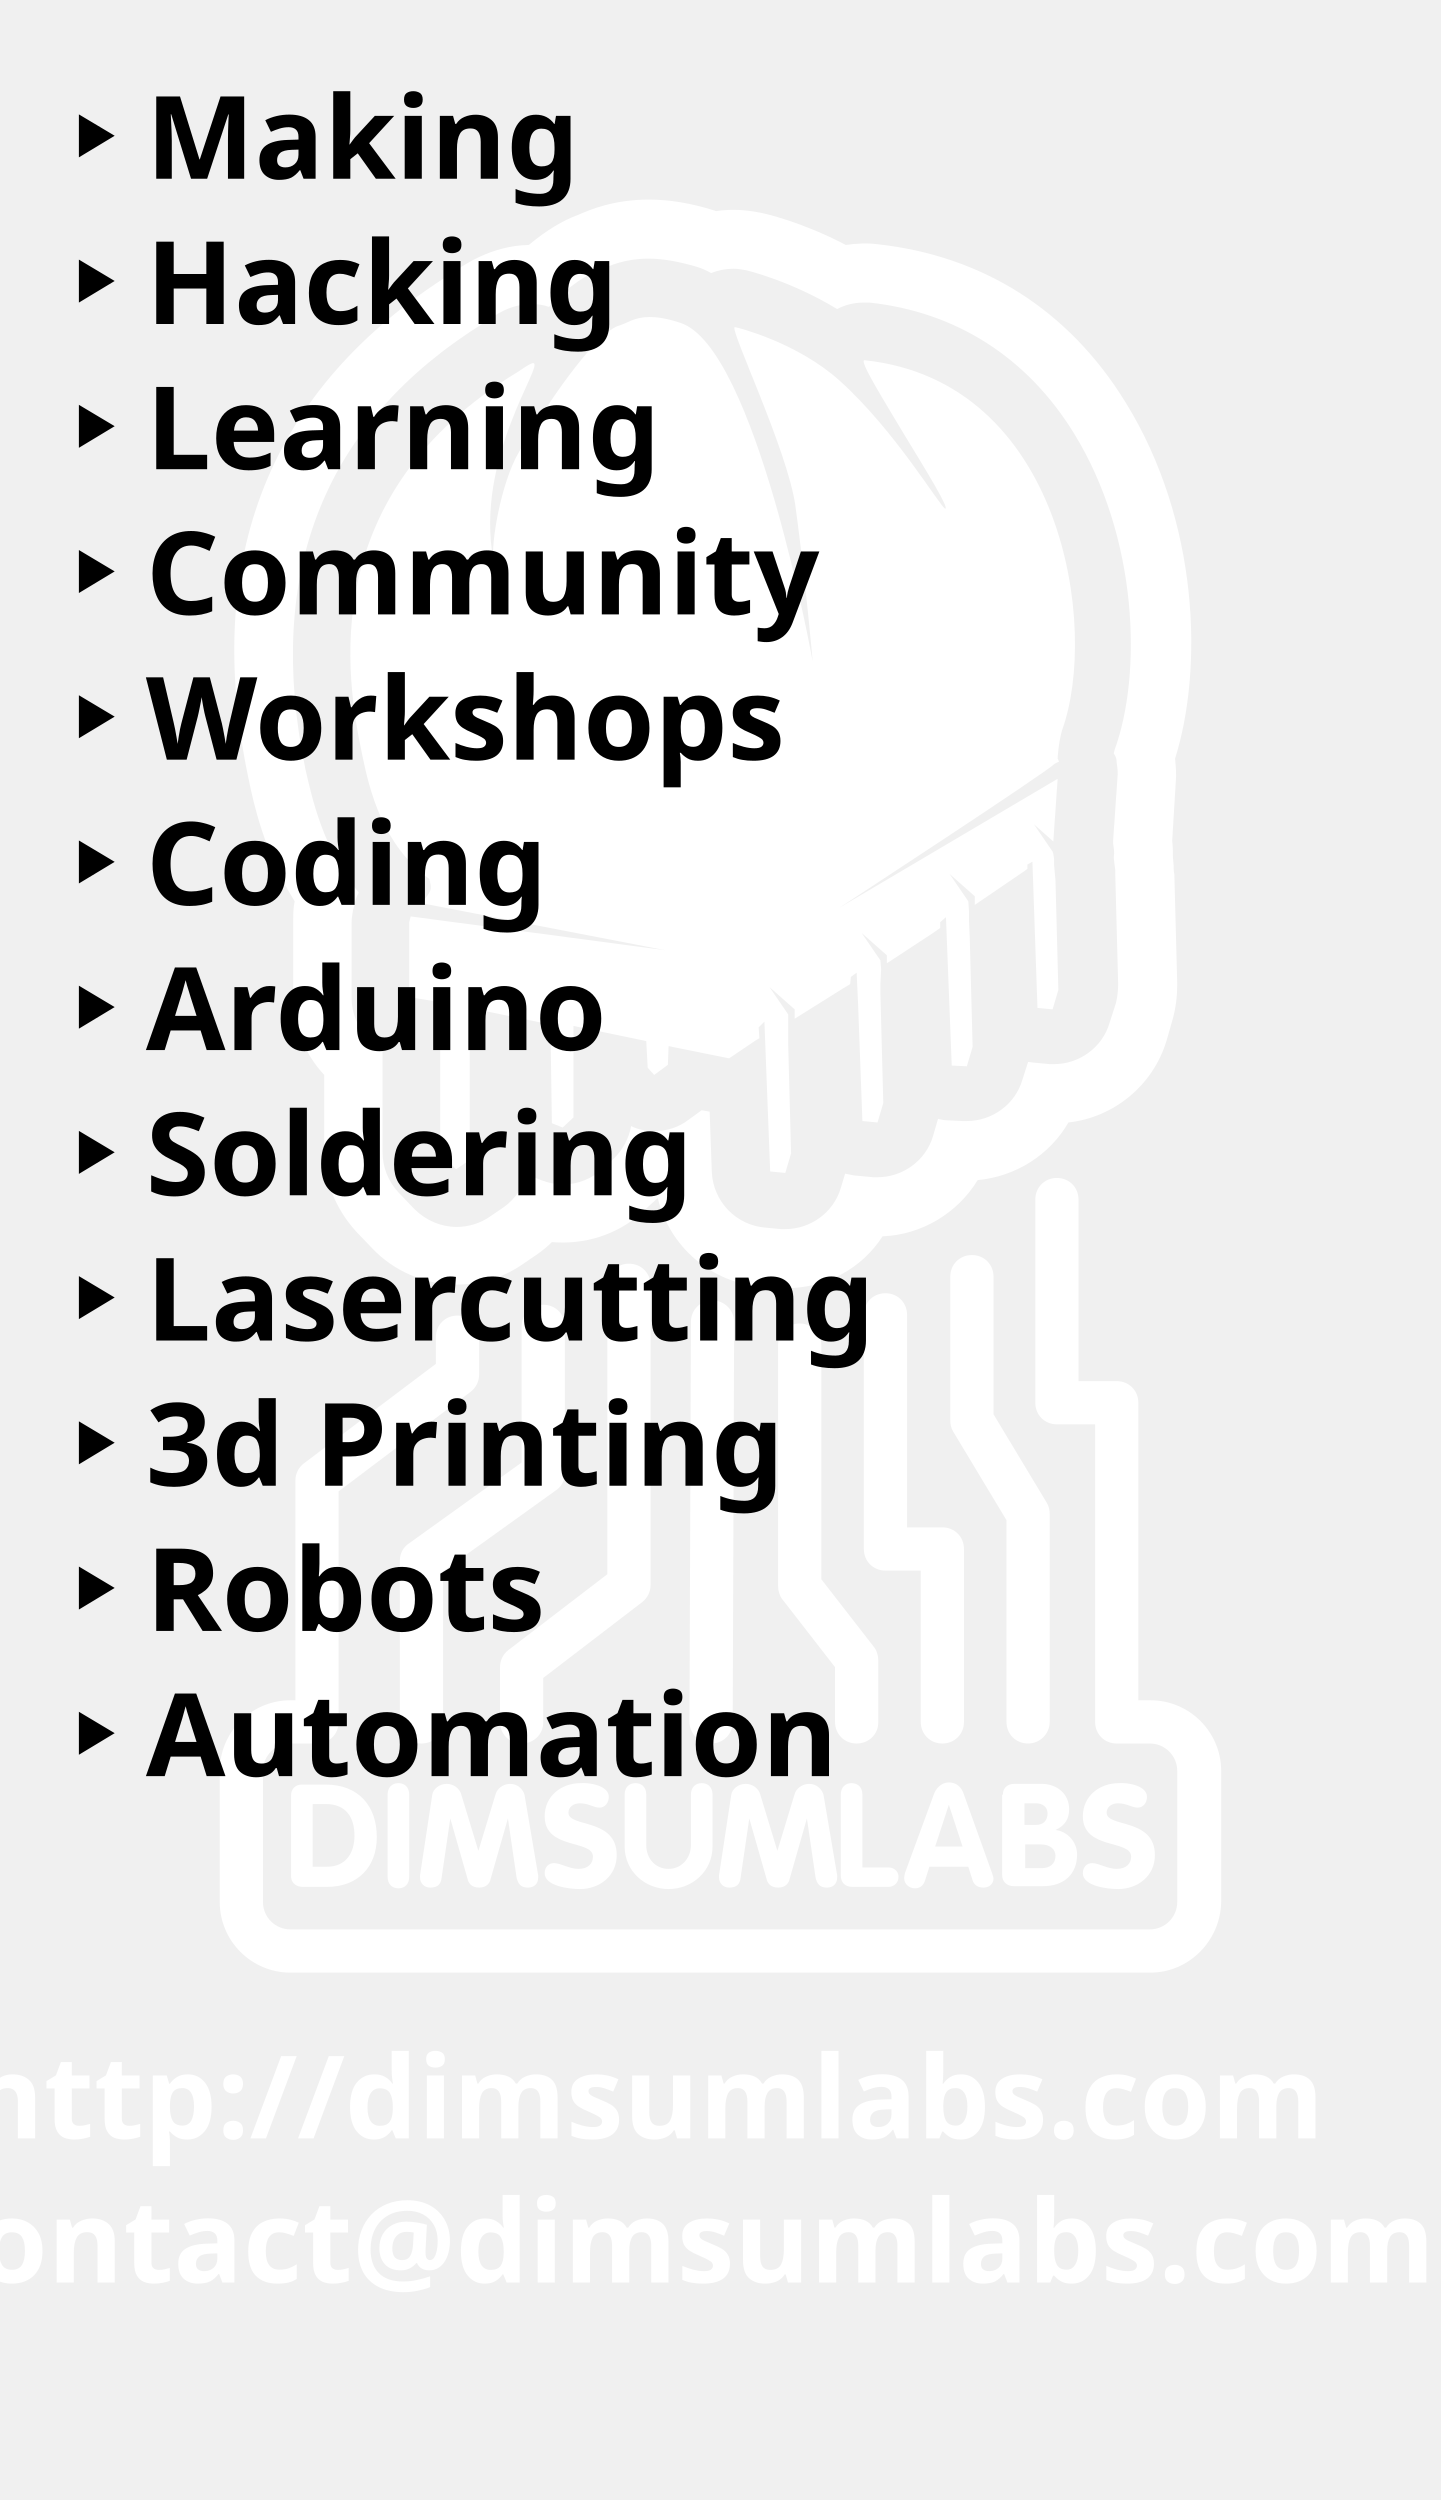
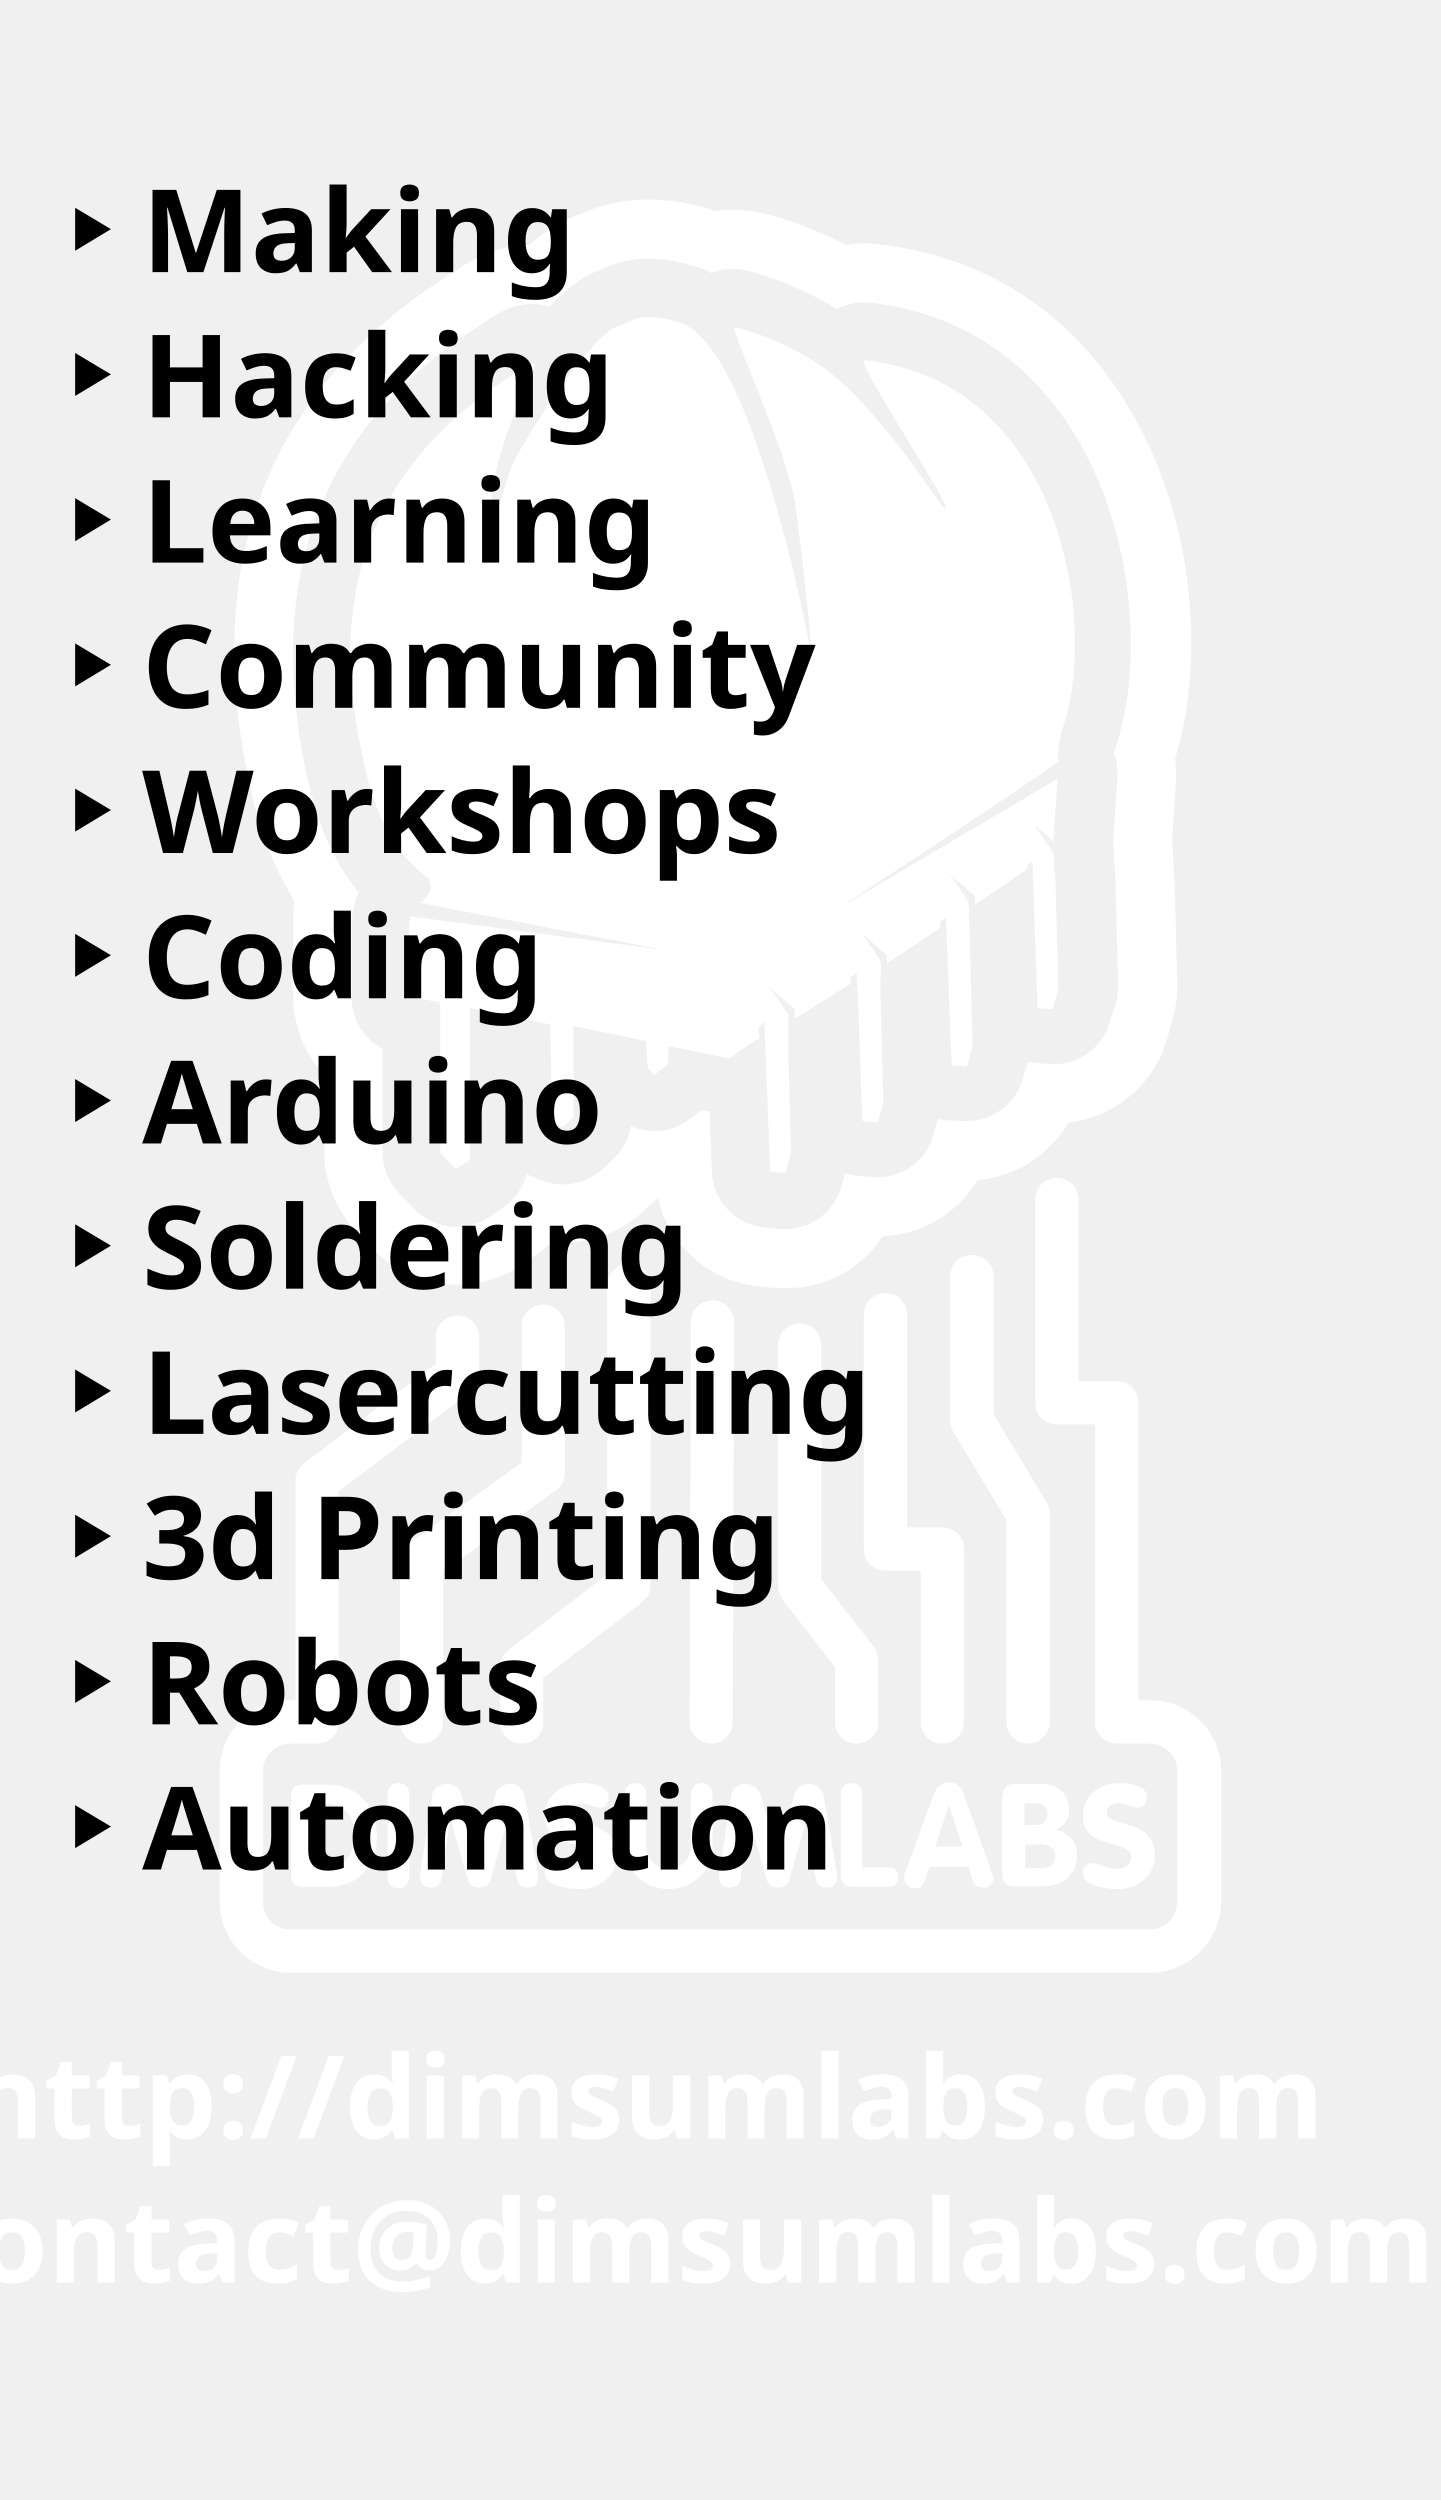
<svg xmlns="http://www.w3.org/2000/svg" version="1.2" id="Layer_1" x="0px" y="0px" viewBox="0 0 200 347" xml:space="preserve">
  <defs id="defs49" />
  <path style="fill:#ffffff" d="m 162.9,120.1 -0.1,-1.1 c 0,-0.8 0,-1.5 -0.1,-2.3 l 0.5,-8.2 c 0.1,-1.1 0,-2.1 -0.1,-3.2 3.9,-12.4 3.4,-32.9 -6.9,-49.5 -7.9,-12.8 -19.8,-20.3 -34.4,-21.9 -1.5,-0.2 -3,-0.1 -4.4,0.1 -6.1,-3.2 -11.3,-4.4 -12,-4.5 -2,-0.4 -4,-0.5 -6,-0.2 -0.1,0 -0.2,-0.1 -0.3,-0.1 -3.2,-1 -6.2,-1.5 -9,-1.5 -4.9,0 -8.2,1.4 -9.8,2.1 -2.2,0.8 -4.5,2.2 -6.9,4.2 -5.3,0.1 -9.2,2.9 -10.8,4 -25.1,15.8 -34.6,39.4 -28.1,70.1 0.7,3.4 2.2,10.3 6.4,17 -0.2,0.9 -0.2,1.8 -0.2,2.7 v 10.4 c 0,4.1 1.5,8 4.3,11 v 10.6 c 0,4.1 1.6,8 4.4,11.1 l 2.2,2.3 c 3,3.2 7.3,5.1 11.8,5.1 3.4,0 6.6,-1 9.4,-3 l 1.9,-1.3 c 0.7,-0.5 1.3,-1 1.9,-1.6 4.5,0.4 9,-1 12.4,-4 l 1.5,-1.4 c 0.3,-0.2 0.5,-0.5 0.8,-0.7 1.6,6.7 7.4,11.8 14.5,12.3 l 2.1,0.2 c 0.4,0 0.8,0 1.2,0 5.5,0 10.5,-2.7 13.4,-7.2 5.4,-0.2 10.4,-3.2 13.2,-7.8 5.3,-0.5 10,-3.5 12.6,-8 6.3,-0.7 11.7,-5.1 13.6,-11.3 l 0.8,-2.8 c 0.5,-1.7 0.7,-3.4 0.7,-5.1 L 163,121.4 c -0.1,-0.5 -0.1,-0.9 -0.1,-1.3 z M 155,105.9 c 0.1,0.7 0.2,1.4 0.1,2.1 l -0.6,8.7 c 0,0.1 0,0.2 0,0.3 v 0.1 c 0.1,0.6 0.2,1.2 0.1,1.8 v 0.3 l 0.2,1.6 c 0,0.2 0,0.4 0,0.6 l 0.4,15.2 c 0,0.9 -0.1,1.7 -0.3,2.6 L 154,142 c -1,3.4 -4.2,5.7 -7.7,5.7 -0.2,0 -0.4,0 -0.6,0 l -2.1,-0.2 c -0.3,0 -0.6,-0.1 -0.9,-0.1 l -0.8,2.5 c -1,3.4 -4.2,5.7 -7.7,5.7 -0.2,0 -0.4,0 -0.6,0 l -2.1,-0.1 c -0.4,0 -0.9,-0.1 -1.3,-0.2 l -0.7,2.4 c -1,3.4 -4.2,5.7 -7.7,5.7 -0.2,0 -0.4,0 -0.6,0 l -2.1,-0.2 c -0.6,0 -1.2,-0.2 -1.8,-0.3 l -0.6,2 c -1,3.4 -4.2,5.7 -7.7,5.7 -0.2,0 -0.4,0 -0.6,0 l -2.1,-0.2 c -4.1,-0.3 -7.3,-3.6 -7.5,-7.7 l -0.3,-8.4 -1.1,-0.2 -1.8,1.3 c -1.4,1.1 -3.1,1.6 -4.8,1.6 -1.1,0 -2.2,-0.2 -3.2,-0.7 -0.3,1.7 -1.2,3.4 -2.5,4.6 l -1.5,1.4 c -1.5,1.3 -3.4,2.1 -5.4,2.1 -1,0 -2.1,-0.2 -3.1,-0.6 l -1.5,-0.6 c -0.2,-0.1 -0.4,-0.2 -0.5,-0.2 -0.5,1.8 -1.6,3.4 -3.1,4.5 l -1.9,1.3 c -1.4,1 -3.1,1.5 -4.7,1.5 -2.2,0 -4.3,-0.9 -5.9,-2.5 l -2.2,-2.3 C 53.9,164 53.1,162 53.1,160 v -14.4 c -2.6,-1.4 -4.3,-4.1 -4.3,-7.1 v -10.4 c 0,-0.6 0.1,-1.2 0.2,-1.8 l 0.2,-0.7 c 0.1,-0.6 0.3,-1.2 0.6,-1.7 -5,-6.1 -6.5,-13.2 -7.4,-17.1 -5.7,-27.4 2.6,-48.2 24.8,-62 1.5,-1.1 3.7,-2.6 6.6,-2.6 0.8,0 1.6,0.1 2.4,0.4 2.9,-3.1 5.3,-4.5 7,-5.1 l 0.2,-0.1 c 1.2,-0.5 3.3,-1.5 6.6,-1.5 2,0 4.2,0.4 6.6,1.1 0.7,0.2 1.4,0.5 2.1,0.9 1,-0.4 2.1,-0.6 3.1,-0.6 0.6,0 1.1,0.1 1.7,0.2 0.1,0 6.3,1.5 12.7,5.4 1.1,-0.6 2.4,-0.9 3.6,-0.9 0.3,0 0.6,0 0.9,0 12,1.3 21.9,7.6 28.4,18.2 8.8,14.3 9.5,33.2 5.6,43.9 0,0.1 -0.1,0.3 -0.1,0.5 0.3,0.4 0.4,0.8 0.4,1.3 z M 120,50 v 0 c -0.8,0 2.4,5.1 5.5,10.3 3.1,5.1 6.3,10.3 5.7,10.3 0,0 0,0 0,0 -0.7,-0.2 -6.9,-10.8 -14.7,-17.8 -5.8,-5.2 -13.9,-7.3 -14.5,-7.4 v 0 c -0.9,0 7.3,17 8.4,24.8 1.4,10.2 2.4,21.6 2.4,21.6 0,0 -7.9,-43.7 -18.4,-47 C 92.6,44.2 91.2,44 90.2,44 88,44 87,44.9 85.9,45.2 83.2,46 77.2,53.8 72,62.8 c -2.5,4.3 -3.9,12.8 -3.5,15 -2.7,-14.2 7.2,-27.4 5.5,-27.4 -0.3,0 -0.9,0.4 -2.1,1.2 C 43.8,68.7 48,94 50.3,104.9 c 1,4.8 2.8,12.4 9.3,17.1 0,0.2 0.1,0.3 0.1,0.4 v 0 c 0,0 0,0.1 0,0.1 0.2,0.9 0.2,1.2 -1.1,2.7 h -0.3 c -0.1,0.1 -0.1,0.1 -0.1,0.1 l 34.2,6.6 -35.4,-4.7 -0.2,0.8 v 10.4 l 4.3,0.7 V 160 l 2.2,2.3 1.9,-1.3 v -21.1 l 11.2,2.3 0.2,13.7 1.5,0.6 1.5,-1.4 v -12.7 l 10.1,2.1 0.2,3.7 0.9,1 1.9,-1.4 0.1,-2.6 8.4,1.7 3.7,-2.5 0.5,-0.3 -0.1,-1.5 0.8,-0.8 0.8,20.8 2.1,0.2 0.8,-2.7 -0.4,-15.2 v -1.7 -1.4 0 -1 l -2.6,-3.8 3.5,3.1 v 1.3 l 6.7,-4.2 1,-0.6 0.1,-1 0.8,-0.6 0.2,4.3 0.6,16.3 2.1,0.2 0.8,-2.7 -0.4,-15.2 v -1.3 l 0.1,-2.1 -0.1,-1.2 -2.6,-3.8 3.5,3.1 v 1.1 l 6.4,-4.2 1,-0.7 V 128 l 0.8,-0.7 0.8,20.6 2.1,0.1 0.8,-2.7 -0.4,-15.2 -0.1,-2.2 v -1.3 0 l -0.1,-1.5 -2.6,-3.8 3.5,3.1 v 1.2 l 6.9,-4.7 0.4,-0.3 V 120 l 0.7,-0.4 0.7,20.3 2.1,0.2 0.8,-2.7 -0.4,-15.2 -0.2,-2.2 v -0.8 l -0.1,-0.7 v 0 0 l -0.1,-0.3 -2.6,-3.8 c 0,0 1.7,1.5 2.7,2.4 l 0.6,-8.7 -30.3,17.9 c 0,0 28.9,-18.9 29.9,-20 l 0.6,-0.3 -0.2,-0.4 c 0,-0.1 0.1,-2.1 0.6,-3.9 C 152.6,87.1 147.5,52.9 120,50 Z" id="XMLID_76_" />
  <g id="XMLID_51_" transform="translate(0,-18)">
    <path style="fill:#ffffff" d="m 40.4,267.2 c 0,-0.9 0.6,-1.5 1.5,-1.5 h 3.3 c 4.5,0 7.1,2.9 7.1,7.3 0,4.2 -2.7,6.9 -6.9,6.9 H 42 c -0.7,0 -1.6,-0.4 -1.6,-1.5 z m 3,9.9 h 2 c 2.6,0 3.8,-1.9 3.8,-4.3 0,-2.6 -1.2,-4.4 -4,-4.4 h -1.8 z" id="XMLID_73_" />
    <path style="fill:#ffffff" d="m 53.8,267.1 c 0,-1 0.6,-1.6 1.5,-1.6 0.9,0 1.5,0.6 1.5,1.6 v 11.4 c 0,1 -0.6,1.6 -1.5,1.6 -0.9,0 -1.5,-0.6 -1.5,-1.6 z" id="XMLID_71_" />
    <path style="fill:#ffffff" d="m 60,267.1 c 0.1,-0.7 0.9,-1.5 2,-1.5 1,0 1.8,0.7 2,1.4 l 2.4,7.9 v 0 l 2.4,-7.9 c 0.2,-0.7 1,-1.4 2,-1.4 1.1,0 1.8,0.8 2,1.5 l 1.9,11.2 c 0,0.1 0,0.2 0,0.3 0,0.9 -0.6,1.4 -1.4,1.4 -1,0 -1.4,-0.5 -1.6,-1.4 l -1.2,-8.2 v 0 l -2.4,8.4 c -0.1,0.5 -0.5,1.2 -1.6,1.2 -1.1,0 -1.5,-0.7 -1.6,-1.2 l -2.4,-8.4 v 0 l -1.2,8.2 c -0.1,0.9 -0.5,1.4 -1.6,1.4 -0.8,0 -1.4,-0.6 -1.4,-1.4 0,-0.1 0,-0.2 0,-0.3 z" id="XMLID_69_" />
    <path style="fill:#ffffff" d="m 84.5,267.4 c 0,0.8 -0.5,1.5 -1.3,1.5 -0.8,0 -1.5,-0.6 -2.7,-0.6 -0.9,0 -1.6,0.5 -1.6,1.3 0,2.1 6.7,0.7 6.7,5.9 0,2.9 -2.4,4.7 -5.1,4.7 -1.5,0 -4.9,-0.4 -4.9,-2.2 0,-0.8 0.5,-1.4 1.3,-1.4 0.9,0 2.1,0.8 3.4,0.8 1.3,0 2,-0.7 2,-1.7 0,-2.4 -6.7,-0.9 -6.7,-5.6 0,-2.8 2.3,-4.6 5,-4.6 1.1,-0.1 3.9,0.3 3.9,1.9 z" id="XMLID_67_" />
    <path style="fill:#ffffff" d="m 86.7,267.1 c 0,-1 0.6,-1.6 1.5,-1.6 0.9,0 1.5,0.6 1.5,1.6 v 7 c 0,1.8 1.2,3.3 3.1,3.3 1.8,0 3.1,-1.5 3.1,-3.3 v -7 c 0,-1 0.6,-1.6 1.5,-1.6 0.9,0 1.5,0.6 1.5,1.6 v 7.2 c 0,3.4 -2.8,5.9 -6.1,5.9 -3.3,0 -6.1,-2.5 -6.1,-5.9 z" id="XMLID_65_" />
    <path style="fill:#ffffff" d="m 101.5,267.1 c 0.1,-0.7 0.9,-1.5 2,-1.5 1,0 1.8,0.7 2,1.4 l 2.4,7.9 v 0 l 2.4,-7.9 c 0.2,-0.7 1,-1.4 2,-1.4 1.1,0 1.8,0.8 2,1.5 l 1.9,11.2 c 0,0.1 0,0.2 0,0.3 0,0.9 -0.6,1.4 -1.4,1.4 -1,0 -1.4,-0.5 -1.6,-1.4 l -1.2,-8.2 v 0 l -2.4,8.4 c -0.1,0.5 -0.5,1.2 -1.6,1.2 -1.1,0 -1.5,-0.7 -1.6,-1.2 l -2.4,-8.4 v 0 l -1.2,8.2 c -0.1,0.9 -0.5,1.4 -1.6,1.4 -0.8,0 -1.4,-0.6 -1.4,-1.4 0,-0.1 0,-0.2 0,-0.3 z" id="XMLID_63_" />
    <path style="fill:#ffffff" d="m 116.7,267.1 c 0,-1 0.6,-1.6 1.5,-1.6 0.9,0 1.5,0.6 1.5,1.6 v 10.1 h 3.6 c 1,0 1.5,0.8 1.4,1.4 0,0.7 -0.6,1.3 -1.4,1.3 h -5 c -1,0 -1.6,-0.6 -1.6,-1.6 z" id="XMLID_61_" />
    <path style="fill:#ffffff" d="m 129.6,267.1 c 0.3,-0.9 1.1,-1.7 2.1,-1.7 1.1,0 1.8,0.7 2.1,1.7 l 3.9,10.9 c 0.1,0.3 0.2,0.6 0.2,0.7 0,0.8 -0.6,1.3 -1.4,1.3 -0.8,0 -1.3,-0.4 -1.5,-1 l -0.6,-1.9 H 129 l -0.6,1.9 c -0.2,0.6 -0.6,1.1 -1.4,1.1 -0.8,0 -1.5,-0.6 -1.5,-1.4 0,-0.3 0.1,-0.6 0.1,-0.7 z m 0.2,7.2 h 3.8 l -1.9,-5.8 v 0 z" id="XMLID_58_" />
    <path style="fill:#ffffff" d="m 139.2,267.1 c 0,-1 0.7,-1.5 1.6,-1.5 h 3.8 c 2.1,0 3.8,1.4 3.8,3.5 0,1.4 -0.6,2.3 -1.9,2.9 v 0 c 1.7,0.2 3,1.7 3,3.4 0,2.8 -1.9,4.4 -4.7,4.4 h -4.1 c -0.9,0 -1.6,-0.6 -1.6,-1.5 v -11.2 z m 3,4.2 h 1.6 c 1,0 1.6,-0.6 1.6,-1.6 0,-0.9 -0.7,-1.4 -1.6,-1.4 h -1.6 z m 0,6 h 2.4 c 1.1,0 1.9,-0.6 1.9,-1.7 0,-0.9 -0.7,-1.6 -2.1,-1.6 h -2.1 v 3.3 z" id="XMLID_54_" />
    <path style="fill:#ffffff" d="m 159.2,267.4 c 0,0.8 -0.5,1.5 -1.3,1.5 -0.8,0 -1.5,-0.6 -2.7,-0.6 -0.9,0 -1.6,0.5 -1.6,1.3 0,2.1 6.7,0.7 6.7,5.9 0,2.9 -2.4,4.7 -5.1,4.7 -1.5,0 -4.9,-0.4 -4.9,-2.2 0,-0.8 0.5,-1.4 1.3,-1.4 0.9,0 2.1,0.8 3.4,0.8 1.3,0 2,-0.7 2,-1.7 0,-2.4 -6.7,-0.9 -6.7,-5.6 0,-2.8 2.3,-4.6 5,-4.6 1.1,-0.1 3.9,0.3 3.9,1.9 z" id="XMLID_52_" />
  </g>
  <g id="XMLID_36_" transform="translate(0,-18)">
    <g id="XMLID_49_">
      <path style="fill:#ffffff" d="m 58.5,260 c -1.7,0 -3,-1.3 -3,-3 v -22.4 c 0,-1 0.5,-1.9 1.3,-2.4 L 72.4,221 v -18.9 c 0,-1.7 1.3,-3 3,-3 1.7,0 3,1.3 3,3 v 20.4 c 0,1 -0.5,1.9 -1.3,2.4 L 61.5,236.1 V 257 c 0,1.7 -1.3,3 -3,3 z" id="XMLID_50_" />
    </g>
    <g id="XMLID_47_">
      <path style="fill:#ffffff" d="m 72.4,260 c -1.7,0 -3,-1.3 -3,-3 v -7.6 c 0,-0.9 0.4,-1.8 1.2,-2.4 l 13.7,-10.5 v -40.1 c 0,-1.7 1.3,-3 3,-3 1.7,0 3,1.3 3,3 V 238 c 0,0.9 -0.4,1.8 -1.2,2.4 l -13.7,10.5 v 6.2 c 0,1.6 -1.3,2.9 -3,2.9 z" id="XMLID_48_" />
    </g>
    <g id="XMLID_45_">
      <path style="fill:#ffffff" d="m 118.9,260 c -1.7,0 -3,-1.3 -3,-3 v -7.6 l -7.3,-9.4 c -0.4,-0.5 -0.6,-1.2 -0.6,-1.8 v -33.5 c 0,-1.7 1.3,-3 3,-3 1.7,0 3,1.3 3,3 v 32.5 l 7.3,9.4 c 0.4,0.5 0.6,1.2 0.6,1.8 v 8.7 c 0,1.6 -1.3,2.9 -3,2.9 z" id="XMLID_46_" />
    </g>
    <g id="XMLID_43_">
      <path style="fill:#ffffff" d="m 130.8,260 c -1.7,0 -3,-1.3 -3,-3 v -21 h -4.9 c -1.7,0 -3,-1.3 -3,-3 v -32.5 c 0,-1.7 1.3,-3 3,-3 1.7,0 3,1.3 3,3 V 230 h 4.9 c 1.7,0 3,1.3 3,3 v 24 c 0,1.7 -1.3,3 -3,3 z" id="XMLID_44_" />
    </g>
    <g id="XMLID_41_">
      <path style="fill:#ffffff" d="m 142.7,260 c -1.7,0 -3,-1.3 -3,-3 v -28 l -7.4,-12.3 c -0.3,-0.5 -0.4,-1 -0.4,-1.6 v -19.9 c 0,-1.7 1.3,-3 3,-3 1.7,0 3,1.3 3,3 v 19.1 l 7.4,12.3 c 0.3,0.5 0.4,1 0.4,1.6 V 257 c 0,1.7 -1.4,3 -3,3 z" id="XMLID_42_" />
    </g>
    <g id="XMLID_39_">
      <path style="fill:#ffffff" d="M 159.7,291.8 H 40.3 c -5.4,0 -9.8,-4.4 -9.8,-9.8 v -18.2 c 0,-5.4 4.4,-9.8 9.8,-9.8 H 41 v -30.5 c 0,-0.9 0.4,-1.8 1.2,-2.4 l 18.3,-13.8 v -3.7 c 0,-1.7 1.3,-3 3,-3 1.7,0 3,1.3 3,3 v 5.2 c 0,0.9 -0.4,1.8 -1.2,2.4 L 47,225 v 32 c 0,1.7 -1.3,3 -3,3 h -3.7 c -2.1,0 -3.8,1.7 -3.8,3.8 V 282 c 0,2.1 1.7,3.8 3.8,3.8 h 119.3 c 2.1,0 3.8,-1.7 3.8,-3.8 v -18.2 c 0,-2.1 -1.7,-3.8 -3.8,-3.8 H 155 c -1.7,0 -3,-1.3 -3,-3 v -41.3 h -5.3 c -1.7,0 -3,-1.3 -3,-3 v -28.2 c 0,-1.7 1.3,-3 3,-3 1.7,0 3,1.3 3,3 v 25.2 h 5.3 c 1.7,0 3,1.3 3,3 V 254 h 1.7 c 5.4,0 9.8,4.4 9.8,9.8 V 282 c -0.1,5.4 -4.5,9.8 -9.8,9.8 z" id="XMLID_40_" />
    </g>
    <g id="XMLID_37_">
      <path style="fill:#ffffff" d="m 98.7,260 c 0,0 0,0 0,0 -1.7,0 -3,-1.4 -3,-3 l 0.2,-55.5 c 0,-1.7 1.3,-3 3,-3 0,0 0,0 0,0 1.7,0 3,1.4 3,3 l -0.2,55.5 c 0,1.7 -1.3,3 -3,3 z" id="XMLID_38_" />
    </g>
  </g>
  <text xml:space="preserve" style="font-style:normal;font-variant:normal;font-weight:bold;font-stretch:normal;font-size:16px;line-height:1.25;font-family:Carlito;-inkscape-font-specification:'Carlito, Bold';font-variant-ligatures:normal;font-variant-caps:normal;font-variant-numeric:normal;font-feature-settings:normal;text-align:center;letter-spacing:0px;word-spacing:0px;writing-mode:lr;text-anchor:middle;fill:#ffffff;fill-opacity:1;stroke:none;" x="100.073" y="296.812" id="text97">
    <tspan x="100.073" y="296.812" id="tspan99">http://dimsumlabs.com</tspan>
    <tspan x="100.073" y="316.812" id="tspan101">contact@dimsumlabs.com</tspan>
  </text>
-   <text id="text41" y="24.812" x="10.073" style="font-style:normal;font-variant:normal;font-weight:bold;font-stretch:normal;font-size:16px;line-height:1.25;font-family:Carlito;-inkscape-font-specification:'Carlito, Bold';font-variant-ligatures:normal;font-variant-caps:normal;font-variant-numeric:normal;font-feature-settings:normal;text-align:start;letter-spacing:0px;word-spacing:0px;writing-mode:lr-tb;text-anchor:start;fill:#000000;fill-opacity:1;stroke:none" xml:space="preserve">
-     <tspan id="tspan37" y="24.812" x="10.073">‣ Making</tspan>
-     <tspan y="44.969" x="10.073" id="tspan96">‣ Hacking</tspan>
-     <tspan y="65.125" x="10.073" id="tspan98">‣ Learning</tspan>
-     <tspan y="85.281" x="10.073" id="tspan45">‣ Community</tspan>
-     <tspan y="105.437" x="10.073" id="tspan69">‣ Workshops</tspan>
-     <tspan y="125.594" x="10.073" id="tspan100">‣ Coding</tspan>
-     <tspan y="145.75" x="10.073" id="tspan73">‣ Arduino</tspan>
-     <tspan y="165.906" x="10.073" id="tspan47">‣ Soldering</tspan>
-     <tspan y="186.062" x="10.073" id="tspan77">‣ Lasercutting</tspan>
-     <tspan y="206.219" x="10.073" id="tspan49">‣ 3d Printing</tspan>
-     <tspan y="226.375" x="10.073" id="tspan65">‣ Robots</tspan>
-     <tspan y="246.531" x="10.073" id="tspan79">‣ Automation</tspan>
-     <tspan id="tspan39" y="266.531" x="10.073" />
+   <text id="text41" y="37.773" x="9.553" style="font-style:normal;font-variant:normal;font-weight:bold;font-stretch:normal;font-size:16px;line-height:1.25;font-family:Carlito;-inkscape-font-specification:'Carlito, Bold';font-variant-ligatures:normal;font-variant-caps:normal;font-variant-numeric:normal;font-feature-settings:normal;text-align:start;letter-spacing:0px;word-spacing:0px;writing-mode:lr-tb;text-anchor:start;fill:#000000;fill-opacity:1;stroke:none" xml:space="preserve">
+     <tspan id="tspan37" y="37.773" x="9.553">‣ Making</tspan>
+     <tspan y="57.929" x="9.553" id="tspan96">‣ Hacking</tspan>
+     <tspan y="78.085" x="9.553" id="tspan98">‣ Learning</tspan>
+     <tspan y="98.241" x="9.553" id="tspan45">‣ Community</tspan>
+     <tspan y="118.398" x="9.553" id="tspan69">‣ Workshops</tspan>
+     <tspan y="138.554" x="9.553" id="tspan100">‣ Coding</tspan>
+     <tspan y="158.71" x="9.553" id="tspan73">‣ Arduino</tspan>
+     <tspan y="178.866" x="9.553" id="tspan47">‣ Soldering</tspan>
+     <tspan y="199.023" x="9.553" id="tspan77">‣ Lasercutting</tspan>
+     <tspan y="219.179" x="9.553" id="tspan49">‣ 3d Printing</tspan>
+     <tspan y="239.335" x="9.553" id="tspan65">‣ Robots</tspan>
+     <tspan y="259.491" x="9.553" id="tspan79">‣ Automation</tspan>
+     <tspan id="tspan39" y="279.491" x="9.553" />
  </text>
</svg>
